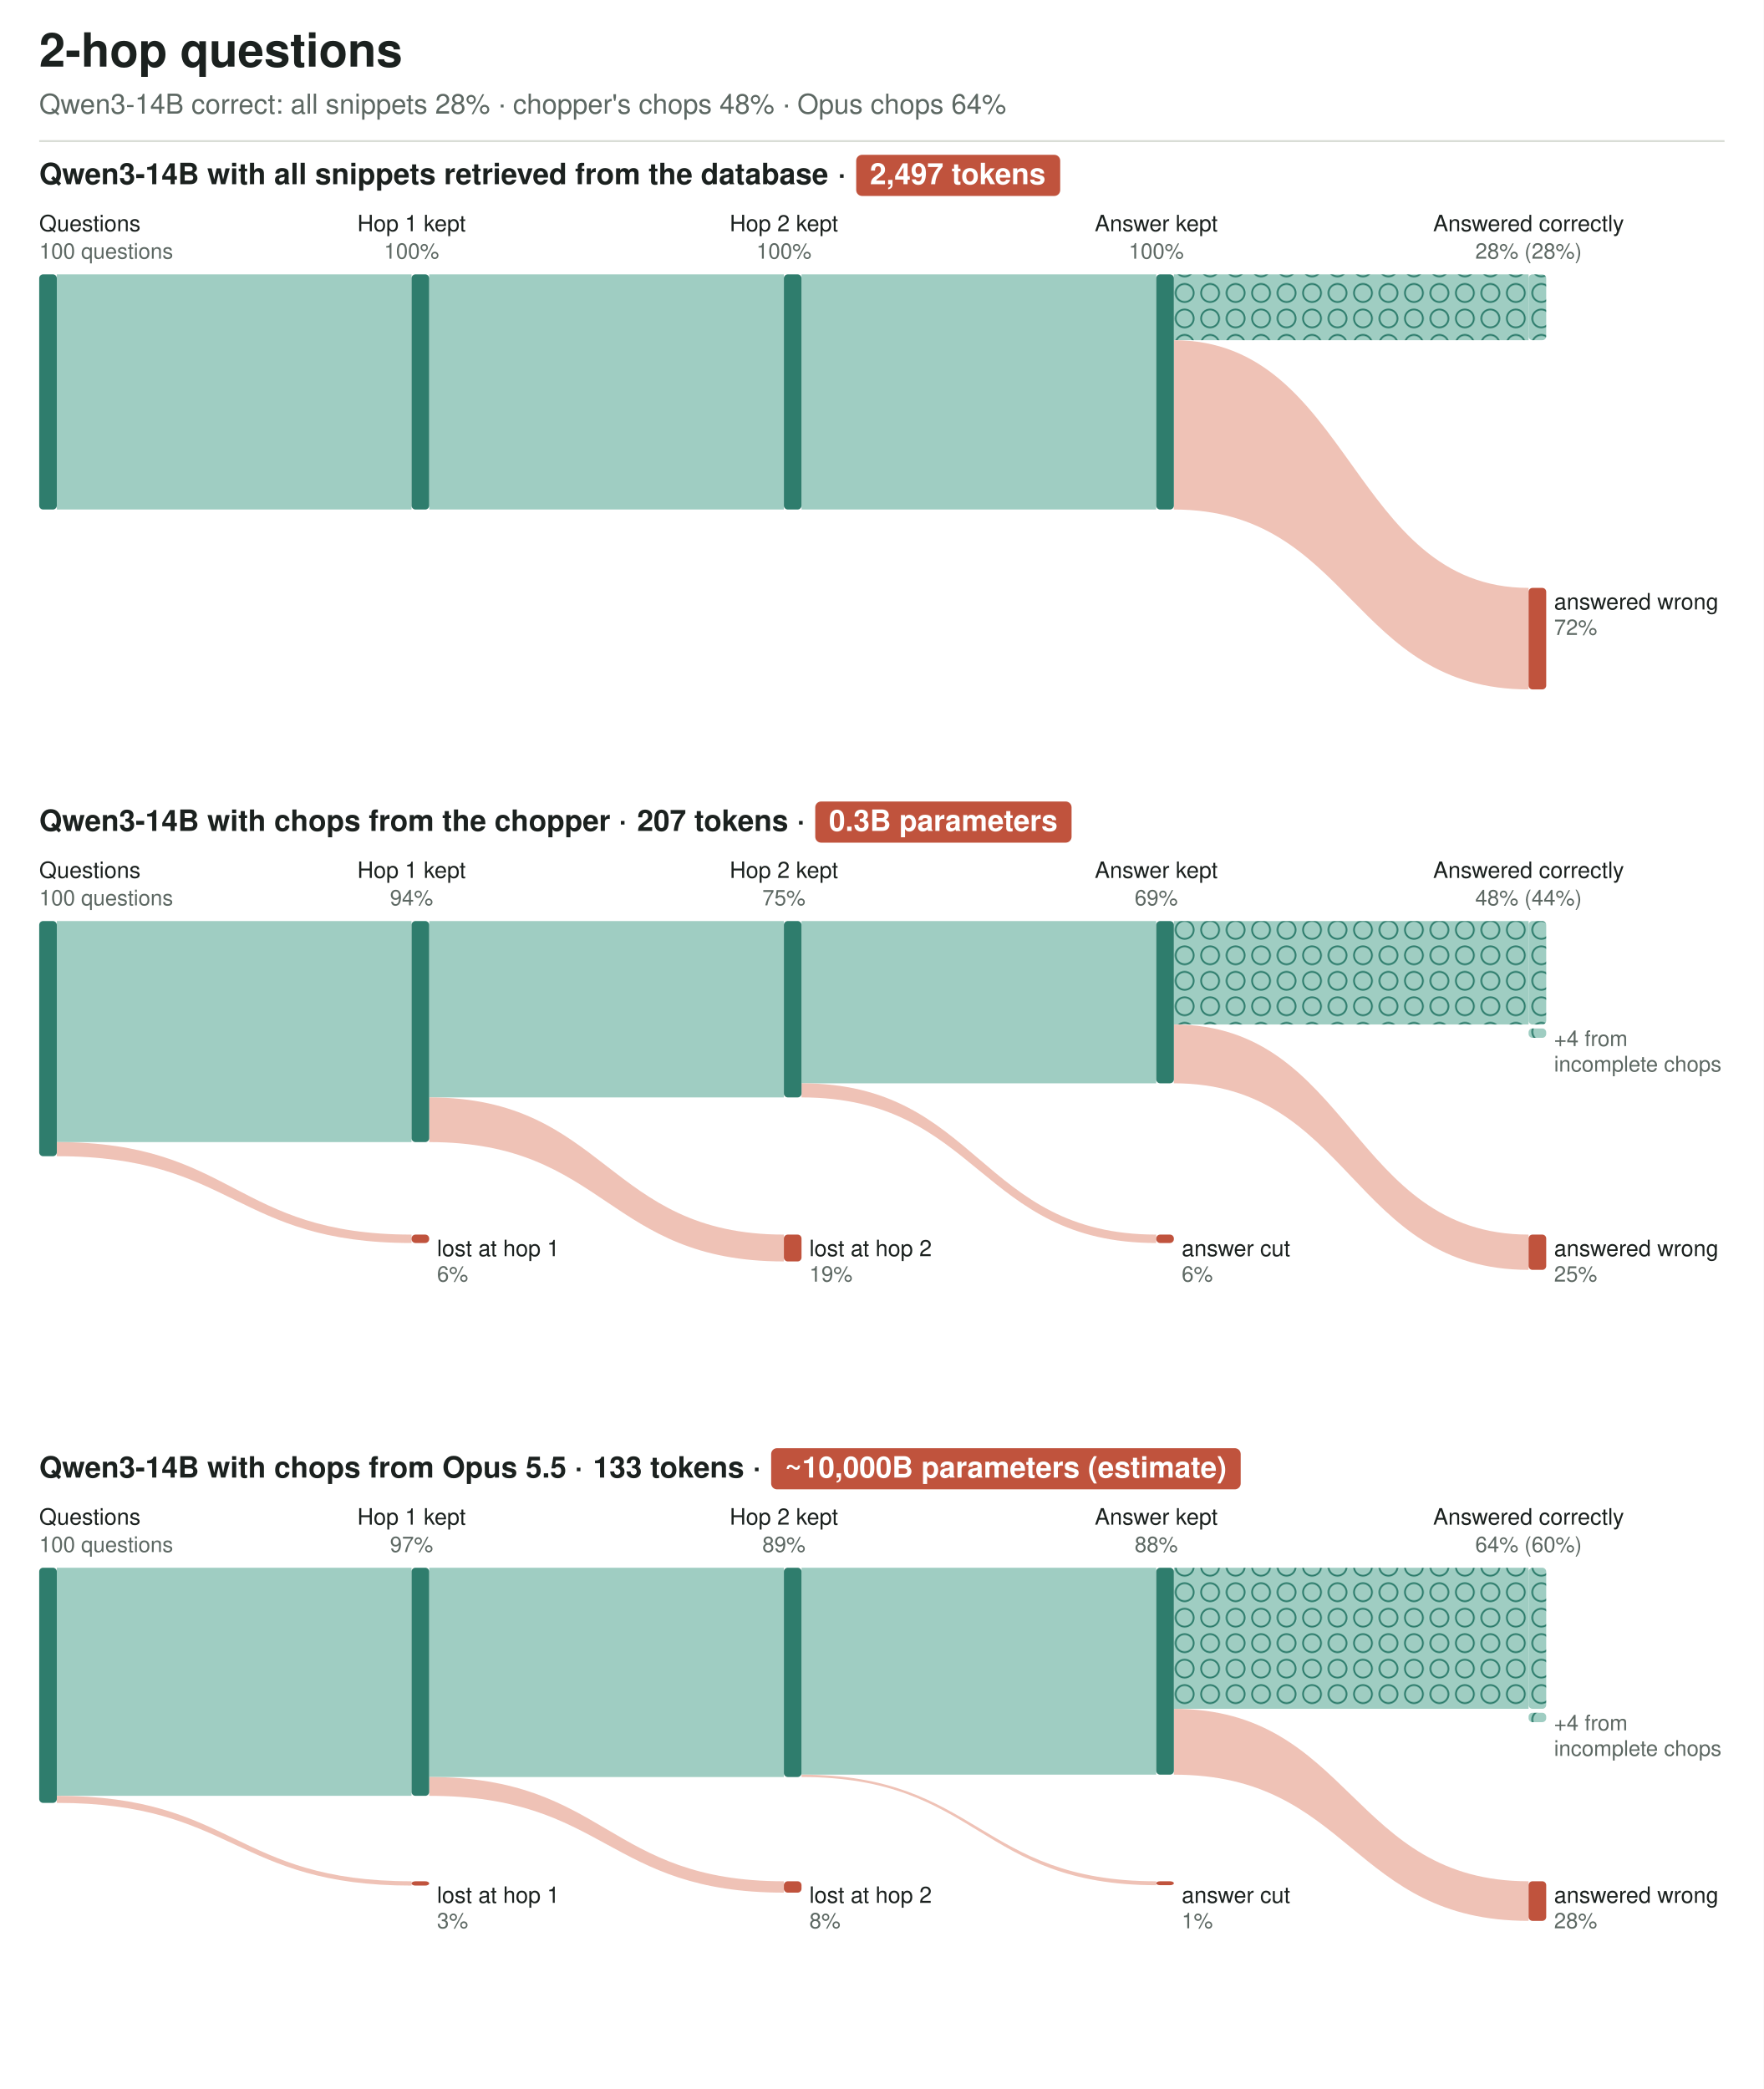
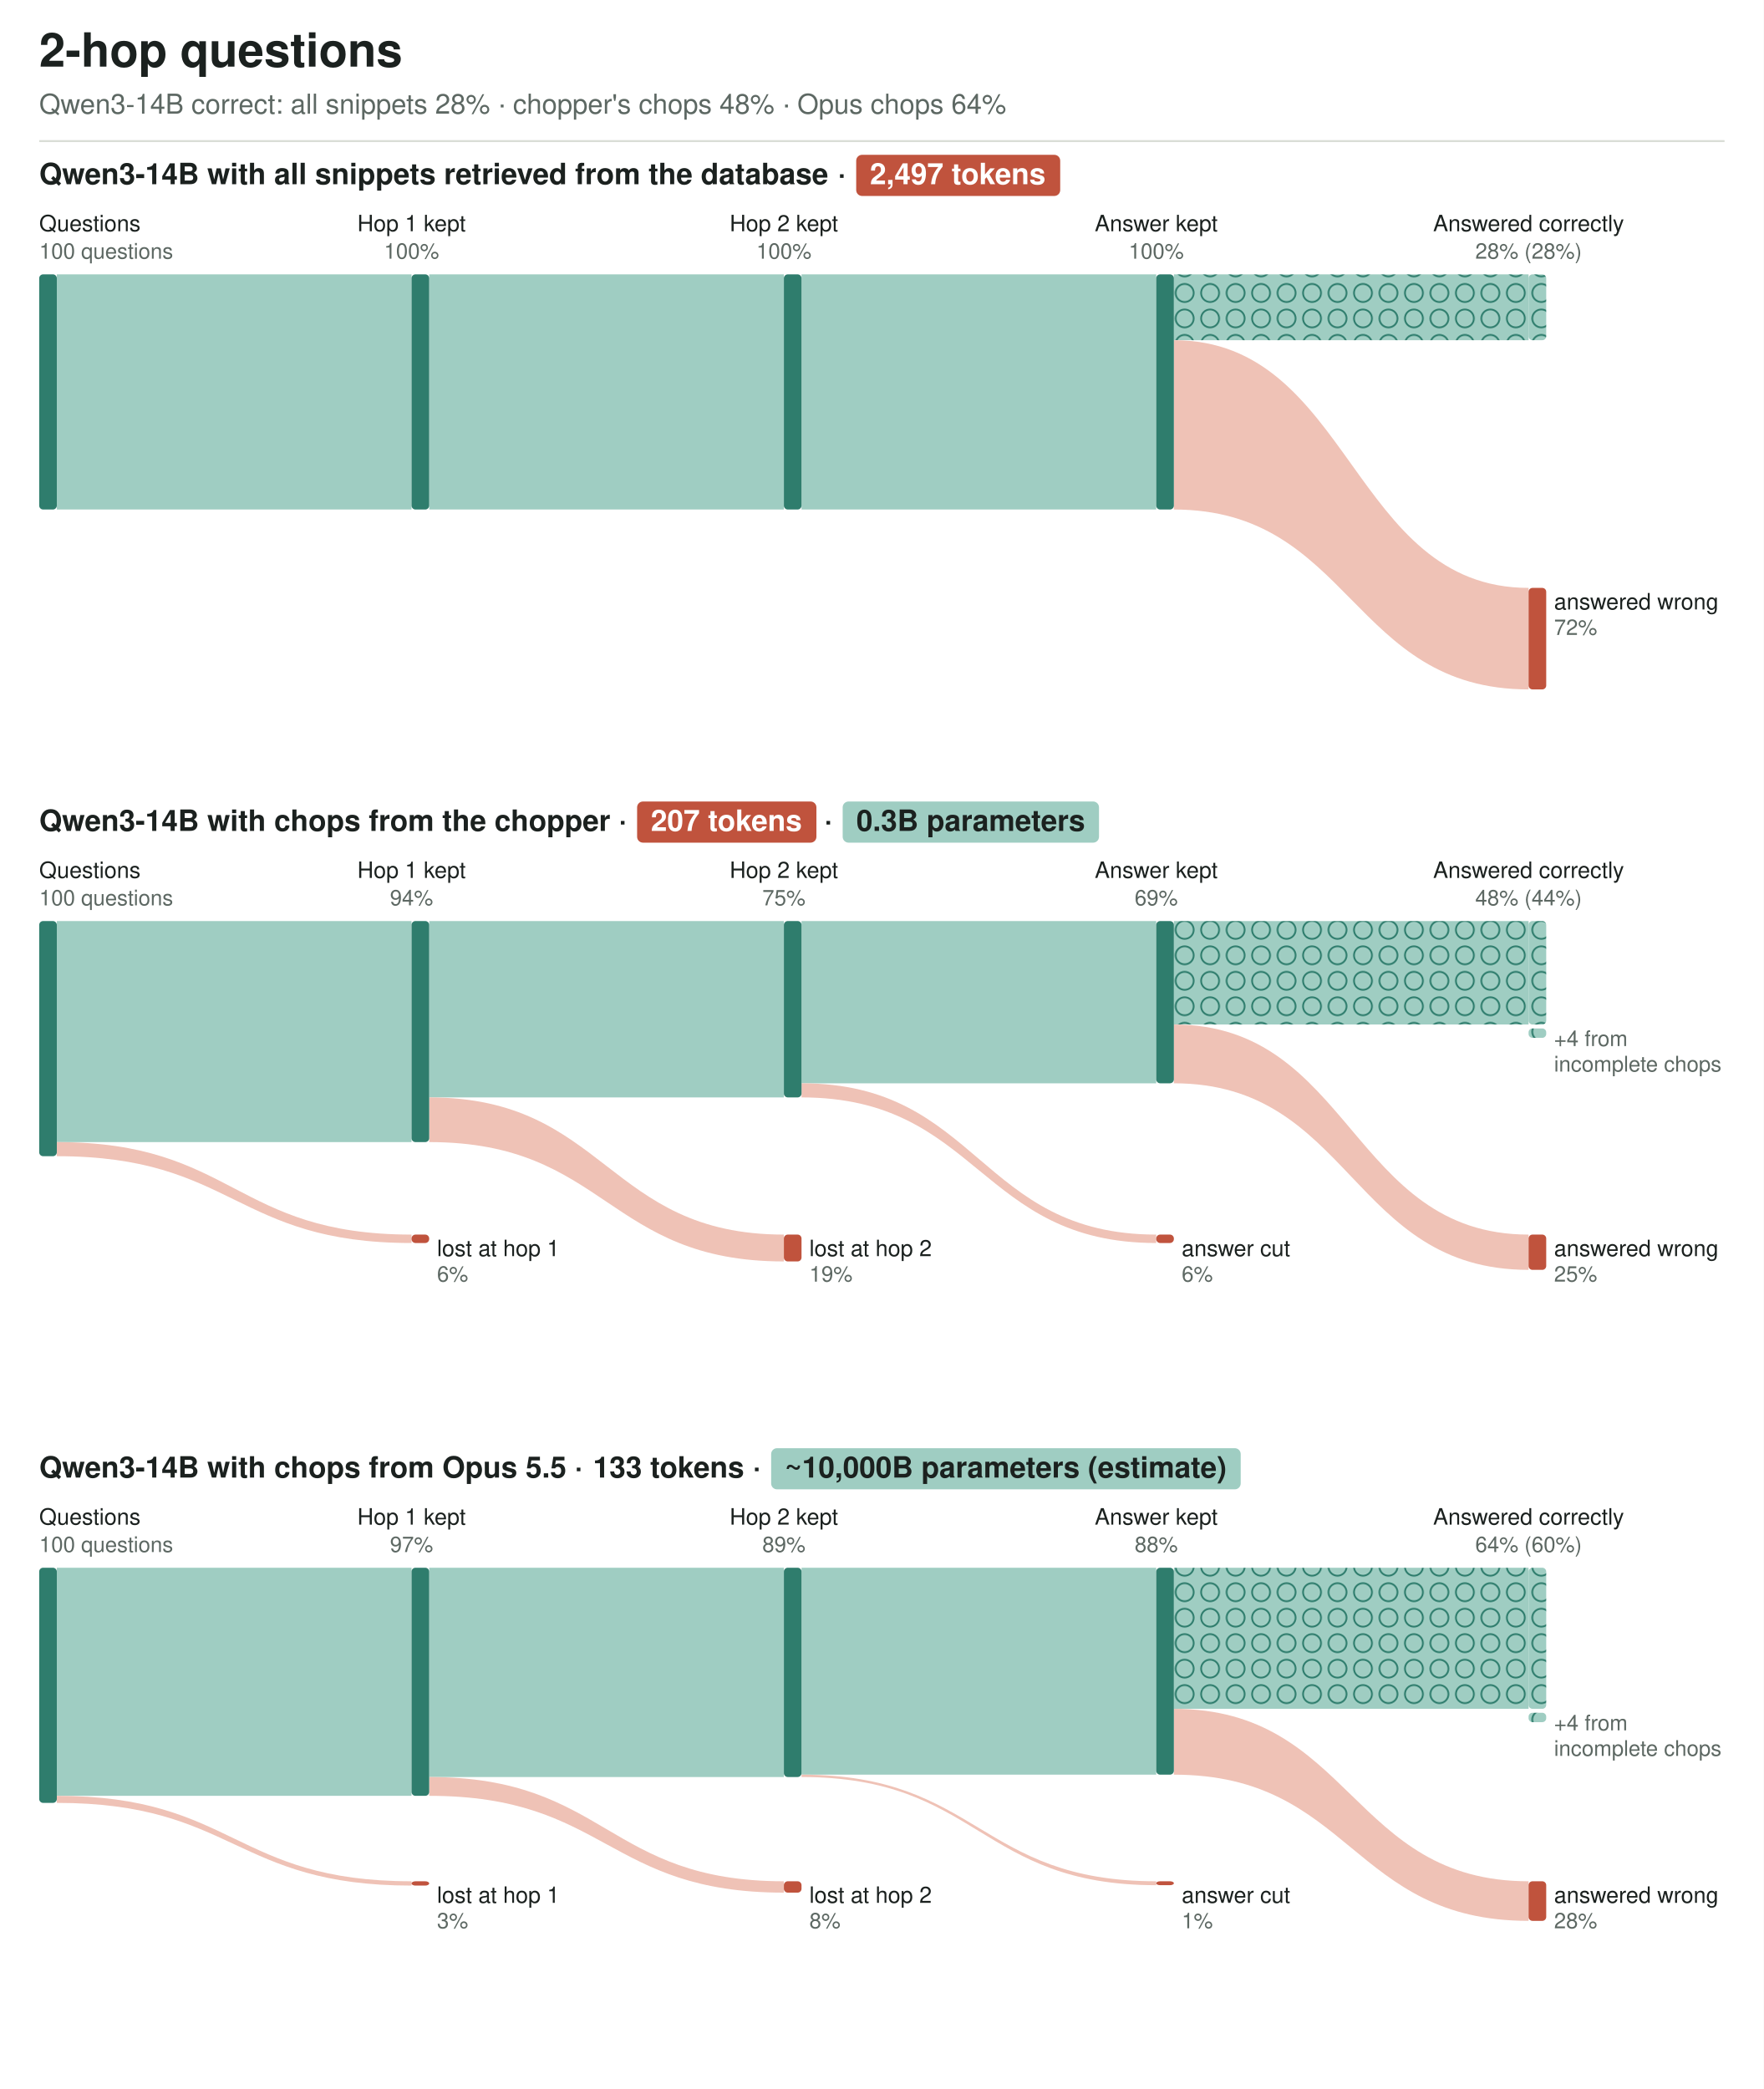
<svg xmlns="http://www.w3.org/2000/svg" viewBox="0 0 900 1066" width="900" font-family="Helvetica, Arial, sans-serif">
  <rect width="100%" height="100%" fill="#ffffff" />
  <defs>
    <pattern id="dots" width="13" height="13" patternUnits="userSpaceOnUse">
      <rect width="13" height="13" fill="#9fcdc2" />
      <circle cx="6.5" cy="6.5" r="4.6" fill="none" stroke="#2f7d6d" stroke-width="0.9" />
    </pattern>
  </defs>
  <text x="20" y="34" font-size="24" font-weight="700" fill="#1b211f">2-hop questions</text>
  <text x="20" y="58" font-size="14" fill="#5d6863">Qwen3-14B correct: all snippets 28% · chopper's chops 48% · Opus chops 64%</text>
  <line x1="20" y1="72" x2="880" y2="72" stroke="#d9ddd6" />
  <text x="20.0" y="94" font-size="15" font-weight="700" fill="#1b211f" xml:space="preserve">Qwen3-14B with all snippets retrieved from the database</text>
  <text x="423.5" y="94" font-size="15" font-weight="700" fill="#1b211f" xml:space="preserve"> · </text>
  <rect x="436.9" y="79" width="104.1" height="21" rx="3" fill="#c0533d" />
  <text x="443.9" y="94" font-size="15" font-weight="700" fill="#ffffff">2,497 tokens</text>
  <path d="M29.0,140.0 C119.5,140.0 119.5,140.0 210.0,140.0 L210.0,260.0 C119.5,260.0 119.5,260.0 29.0,260.0 Z" fill="#9fcdc2" />
  <path d="M219.0,140.0 C309.5,140.0 309.5,140.0 400.0,140.0 L400.0,260.0 C309.5,260.0 309.5,260.0 219.0,260.0 Z" fill="#9fcdc2" />
  <path d="M409.0,140.0 C499.5,140.0 499.5,140.0 590.0,140.0 L590.0,260.0 C499.5,260.0 499.5,260.0 409.0,260.0 Z" fill="#9fcdc2" />
  <path d="M599.0,140.0 C689.5,140.0 689.5,140.0 780.0,140.0 L780.0,173.6 C689.5,173.6 689.5,173.6 599.0,173.6 Z" fill="url(#dots)" />
  <path d="M599.0,173.6 C689.5,173.6 689.5,300.0 780.0,300.0 L780.0,351.8 C689.5,351.8 689.5,260.0 599.0,260.0 Z" fill="#efc2b6" />
  <rect x="780.0" y="300" width="9" height="51.8" fill="#c0533d" rx="2" />
  <text x="793.0" y="311" font-size="11.5" fill="#1b211f">answered wrong</text>
  <text x="793.0" y="324" font-size="11" fill="#5d6863">72%</text>
  <rect x="20.0" y="140" width="9" height="120.0" fill="#2f7d6d" rx="2" />
  <text x="20.0" y="118" font-size="11.5" text-anchor="start" fill="#1b211f">Questions</text>
  <text x="20.0" y="132" font-size="11" text-anchor="start" fill="#5d6863">100 questions</text>
  <rect x="210.0" y="140" width="9" height="120.0" fill="#2f7d6d" rx="2" />
  <text x="210.0" y="118" font-size="11.5" text-anchor="middle" fill="#1b211f">Hop 1 kept</text>
  <text x="210.0" y="132" font-size="11" text-anchor="middle" fill="#5d6863">100%</text>
  <rect x="400.0" y="140" width="9" height="120.0" fill="#2f7d6d" rx="2" />
  <text x="400.0" y="118" font-size="11.5" text-anchor="middle" fill="#1b211f">Hop 2 kept</text>
  <text x="400.0" y="132" font-size="11" text-anchor="middle" fill="#5d6863">100%</text>
  <rect x="590.0" y="140" width="9" height="120.0" fill="#2f7d6d" rx="2" />
  <text x="590.0" y="118" font-size="11.5" text-anchor="middle" fill="#1b211f">Answer kept</text>
  <text x="590.0" y="132" font-size="11" text-anchor="middle" fill="#5d6863">100%</text>
  <rect x="780.0" y="140" width="9" height="33.6" fill="url(#dots)" rx="2" />
  <text x="780.0" y="118" font-size="11.5" text-anchor="middle" fill="#1b211f">Answered correctly</text>
  <text x="780.0" y="132" font-size="11" text-anchor="middle" fill="#5d6863">28% (28%)</text>
  <text x="20.0" y="424.0" font-size="15" font-weight="700" fill="#1b211f" xml:space="preserve">Qwen3-14B with chops from the chopper</text>
  <text x="311.7" y="424.0" font-size="15" font-weight="700" fill="#1b211f" xml:space="preserve"> · </text>
-   <text x="325.1" y="424.0" font-size="15" font-weight="700" fill="#1b211f" xml:space="preserve">207 tokens</text>
-   <text x="402.6" y="424.0" font-size="15" font-weight="700" fill="#1b211f" xml:space="preserve"> · </text>
-   <rect x="416.0" y="409.0" width="130.8" height="21" rx="3" fill="#c0533d" />
-   <text x="423.0" y="424.0" font-size="15" font-weight="700" fill="#ffffff">0.3B parameters</text>
+   <rect x="325.1" y="409.0" width="91.5" height="21" rx="3" fill="#c0533d" />
+   <text x="332.1" y="424.0" font-size="15" font-weight="700" fill="#ffffff">207 tokens</text>
+   <text x="416.6" y="424.0" font-size="15" font-weight="700" fill="#1b211f" xml:space="preserve"> · </text>
+   <rect x="430.0" y="409.0" width="130.8" height="21" rx="3" fill="#9fcdc2" />
+   <text x="437.0" y="424.0" font-size="15" font-weight="700" fill="#1b211f">0.3B parameters</text>
  <path d="M29.0,470.0 C119.5,470.0 119.5,470.0 210.0,470.0 L210.0,582.8 C119.5,582.8 119.5,582.8 29.0,582.8 Z" fill="#9fcdc2" />
  <path d="M29.0,582.8 C119.5,582.8 119.5,630.0 210.0,630.0 L210.0,634.3 C119.5,634.3 119.5,590.0 29.0,590.0 Z" fill="#efc2b6" />
  <rect x="210.0" y="630.0" width="9" height="4.3" fill="#c0533d" rx="2" />
  <text x="223.0" y="641.0" font-size="11.5" fill="#1b211f">lost at hop 1</text>
  <text x="223.0" y="654.0" font-size="11" fill="#5d6863">6%</text>
  <path d="M219.0,470.0 C309.5,470.0 309.5,470.0 400.0,470.0 L400.0,560.0 C309.5,560.0 309.5,560.0 219.0,560.0 Z" fill="#9fcdc2" />
  <path d="M219.0,560.0 C309.5,560.0 309.5,630.0 400.0,630.0 L400.0,643.7 C309.5,643.7 309.5,582.8 219.0,582.8 Z" fill="#efc2b6" />
  <rect x="400.0" y="630.0" width="9" height="13.7" fill="#c0533d" rx="2" />
  <text x="413.0" y="641.0" font-size="11.5" fill="#1b211f">lost at hop 2</text>
  <text x="413.0" y="654.0" font-size="11" fill="#5d6863">19%</text>
  <path d="M409.0,470.0 C499.5,470.0 499.5,470.0 590.0,470.0 L590.0,552.8 C499.5,552.8 499.5,552.8 409.0,552.8 Z" fill="#9fcdc2" />
  <path d="M409.0,552.8 C499.5,552.8 499.5,630.0 590.0,630.0 L590.0,634.3 C499.5,634.3 499.5,560.0 409.0,560.0 Z" fill="#efc2b6" />
  <rect x="590.0" y="630.0" width="9" height="4.3" fill="#c0533d" rx="2" />
  <text x="603.0" y="641.0" font-size="11.5" fill="#1b211f">answer cut</text>
  <text x="603.0" y="654.0" font-size="11" fill="#5d6863">6%</text>
  <path d="M599.0,470.0 C689.5,470.0 689.5,470.0 780.0,470.0 L780.0,522.8 C689.5,522.8 689.5,522.8 599.0,522.8 Z" fill="url(#dots)" />
  <path d="M599.0,522.8 C689.5,522.8 689.5,630.0 780.0,630.0 L780.0,648.0 C689.5,648.0 689.5,552.8 599.0,552.8 Z" fill="#efc2b6" />
  <rect x="780.0" y="630.0" width="9" height="18.0" fill="#c0533d" rx="2" />
  <text x="793.0" y="641.0" font-size="11.5" fill="#1b211f">answered wrong</text>
  <text x="793.0" y="654.0" font-size="11" fill="#5d6863">25%</text>
  <rect x="20.0" y="470.0" width="9" height="120.0" fill="#2f7d6d" rx="2" />
  <text x="20.0" y="448.0" font-size="11.5" text-anchor="start" fill="#1b211f">Questions</text>
  <text x="20.0" y="462.0" font-size="11" text-anchor="start" fill="#5d6863">100 questions</text>
  <rect x="210.0" y="470.0" width="9" height="112.8" fill="#2f7d6d" rx="2" />
  <text x="210.0" y="448.0" font-size="11.5" text-anchor="middle" fill="#1b211f">Hop 1 kept</text>
  <text x="210.0" y="462.0" font-size="11" text-anchor="middle" fill="#5d6863">94%</text>
  <rect x="400.0" y="470.0" width="9" height="90.0" fill="#2f7d6d" rx="2" />
  <text x="400.0" y="448.0" font-size="11.5" text-anchor="middle" fill="#1b211f">Hop 2 kept</text>
  <text x="400.0" y="462.0" font-size="11" text-anchor="middle" fill="#5d6863">75%</text>
  <rect x="590.0" y="470.0" width="9" height="82.8" fill="#2f7d6d" rx="2" />
  <text x="590.0" y="448.0" font-size="11.5" text-anchor="middle" fill="#1b211f">Answer kept</text>
  <text x="590.0" y="462.0" font-size="11" text-anchor="middle" fill="#5d6863">69%</text>
  <rect x="780.0" y="470.0" width="9" height="52.8" fill="url(#dots)" rx="2" />
  <text x="780.0" y="448.0" font-size="11.5" text-anchor="middle" fill="#1b211f">Answered correctly</text>
  <text x="780.0" y="462.0" font-size="11" text-anchor="middle" fill="#5d6863">48% (44%)</text>
  <rect x="780.0" y="524.8" width="9" height="4.8" fill="url(#dots)" rx="2" />
  <text x="793.0" y="533.8" font-size="11" fill="#5d6863">+4 from</text>
  <text x="793.0" y="546.8" font-size="11" fill="#5d6863">incomplete chops</text>
  <text x="20.0" y="754.0" font-size="15" font-weight="700" fill="#1b211f" xml:space="preserve">Qwen3-14B with chops from Opus 5.5</text>
  <text x="289.2" y="754.0" font-size="15" font-weight="700" fill="#1b211f" xml:space="preserve"> · </text>
  <text x="302.6" y="754.0" font-size="15" font-weight="700" fill="#1b211f" xml:space="preserve">133 tokens</text>
  <text x="380.1" y="754.0" font-size="15" font-weight="700" fill="#1b211f" xml:space="preserve"> · </text>
-   <rect x="393.5" y="739.0" width="239.6" height="21" rx="3" fill="#c0533d" />
-   <text x="400.5" y="754.0" font-size="15" font-weight="700" fill="#ffffff">~10,000B parameters (estimate)</text>
+   <rect x="393.5" y="739.0" width="239.6" height="21" rx="3" fill="#9fcdc2" />
+   <text x="400.5" y="754.0" font-size="15" font-weight="700" fill="#1b211f">~10,000B parameters (estimate)</text>
  <path d="M29.0,800.0 C119.5,800.0 119.5,800.0 210.0,800.0 L210.0,916.4 C119.5,916.4 119.5,916.4 29.0,916.4 Z" fill="#9fcdc2" />
  <path d="M29.0,916.4 C119.5,916.4 119.5,960.0 210.0,960.0 L210.0,962.2 C119.5,962.2 119.5,920.0 29.0,920.0 Z" fill="#efc2b6" />
  <rect x="210.0" y="960.0" width="9" height="2.2" fill="#c0533d" rx="2" />
  <text x="223.0" y="971.0" font-size="11.5" fill="#1b211f">lost at hop 1</text>
  <text x="223.0" y="984.0" font-size="11" fill="#5d6863">3%</text>
  <path d="M219.0,800.0 C309.5,800.0 309.5,800.0 400.0,800.0 L400.0,906.8 C309.5,906.8 309.5,906.8 219.0,906.8 Z" fill="#9fcdc2" />
  <path d="M219.0,906.8 C309.5,906.8 309.5,960.0 400.0,960.0 L400.0,965.8 C309.5,965.8 309.5,916.4 219.0,916.4 Z" fill="#efc2b6" />
  <rect x="400.0" y="960.0" width="9" height="5.8" fill="#c0533d" rx="2" />
  <text x="413.0" y="971.0" font-size="11.5" fill="#1b211f">lost at hop 2</text>
  <text x="413.0" y="984.0" font-size="11" fill="#5d6863">8%</text>
  <path d="M409.0,800.0 C499.5,800.0 499.5,800.0 590.0,800.0 L590.0,905.6 C499.5,905.6 499.5,905.6 409.0,905.6 Z" fill="#9fcdc2" />
  <path d="M409.0,905.6 C499.5,905.6 499.5,960.0 590.0,960.0 L590.0,962.0 C499.5,962.0 499.5,906.8 409.0,906.8 Z" fill="#efc2b6" />
  <rect x="590.0" y="960.0" width="9" height="2.0" fill="#c0533d" rx="2" />
  <text x="603.0" y="971.0" font-size="11.5" fill="#1b211f">answer cut</text>
  <text x="603.0" y="984.0" font-size="11" fill="#5d6863">1%</text>
  <path d="M599.0,800.0 C689.5,800.0 689.5,800.0 780.0,800.0 L780.0,872.0 C689.5,872.0 689.5,872.0 599.0,872.0 Z" fill="url(#dots)" />
  <path d="M599.0,872.0 C689.5,872.0 689.5,960.0 780.0,960.0 L780.0,980.2 C689.5,980.2 689.5,905.6 599.0,905.6 Z" fill="#efc2b6" />
  <rect x="780.0" y="960.0" width="9" height="20.2" fill="#c0533d" rx="2" />
  <text x="793.0" y="971.0" font-size="11.5" fill="#1b211f">answered wrong</text>
  <text x="793.0" y="984.0" font-size="11" fill="#5d6863">28%</text>
  <rect x="20.0" y="800.0" width="9" height="120.0" fill="#2f7d6d" rx="2" />
  <text x="20.0" y="778.0" font-size="11.5" text-anchor="start" fill="#1b211f">Questions</text>
  <text x="20.0" y="792.0" font-size="11" text-anchor="start" fill="#5d6863">100 questions</text>
  <rect x="210.0" y="800.0" width="9" height="116.4" fill="#2f7d6d" rx="2" />
  <text x="210.0" y="778.0" font-size="11.5" text-anchor="middle" fill="#1b211f">Hop 1 kept</text>
  <text x="210.0" y="792.0" font-size="11" text-anchor="middle" fill="#5d6863">97%</text>
  <rect x="400.0" y="800.0" width="9" height="106.8" fill="#2f7d6d" rx="2" />
  <text x="400.0" y="778.0" font-size="11.5" text-anchor="middle" fill="#1b211f">Hop 2 kept</text>
  <text x="400.0" y="792.0" font-size="11" text-anchor="middle" fill="#5d6863">89%</text>
  <rect x="590.0" y="800.0" width="9" height="105.6" fill="#2f7d6d" rx="2" />
  <text x="590.0" y="778.0" font-size="11.5" text-anchor="middle" fill="#1b211f">Answer kept</text>
  <text x="590.0" y="792.0" font-size="11" text-anchor="middle" fill="#5d6863">88%</text>
  <rect x="780.0" y="800.0" width="9" height="72.0" fill="url(#dots)" rx="2" />
  <text x="780.0" y="778.0" font-size="11.5" text-anchor="middle" fill="#1b211f">Answered correctly</text>
  <text x="780.0" y="792.0" font-size="11" text-anchor="middle" fill="#5d6863">64% (60%)</text>
  <rect x="780.0" y="874.0" width="9" height="4.8" fill="url(#dots)" rx="2" />
  <text x="793.0" y="883.0" font-size="11" fill="#5d6863">+4 from</text>
  <text x="793.0" y="896.0" font-size="11" fill="#5d6863">incomplete chops</text>
</svg>
